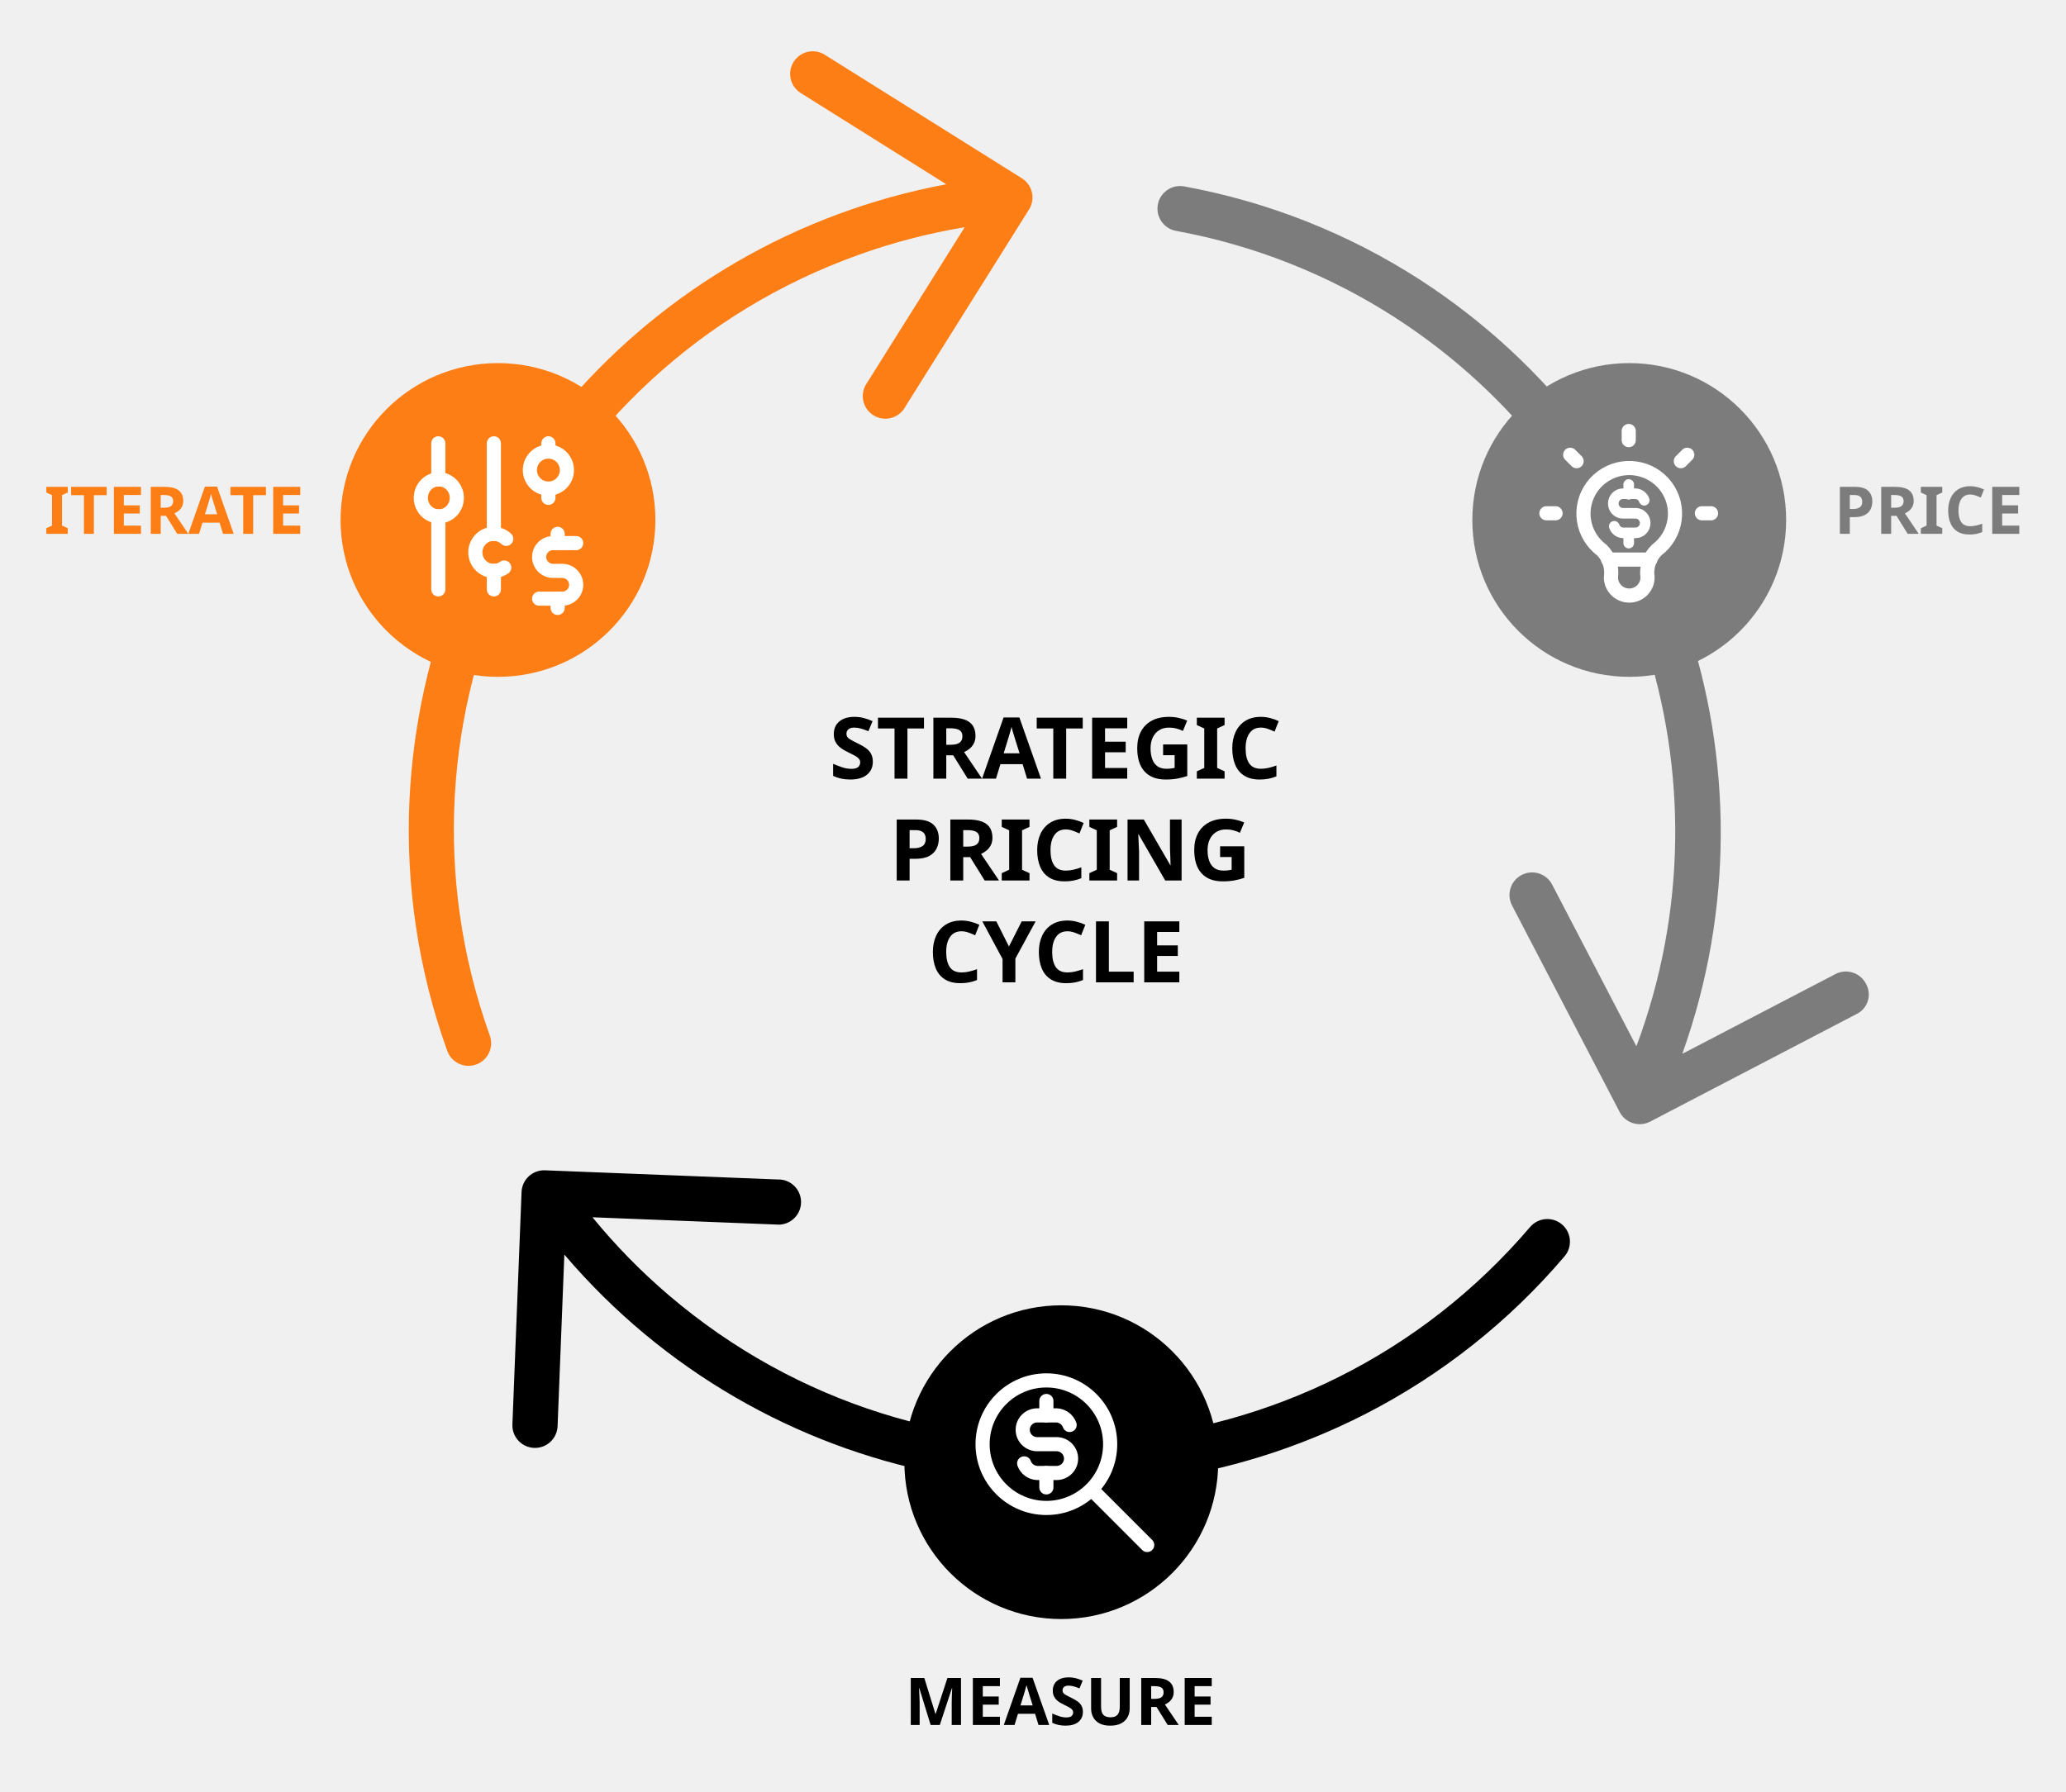
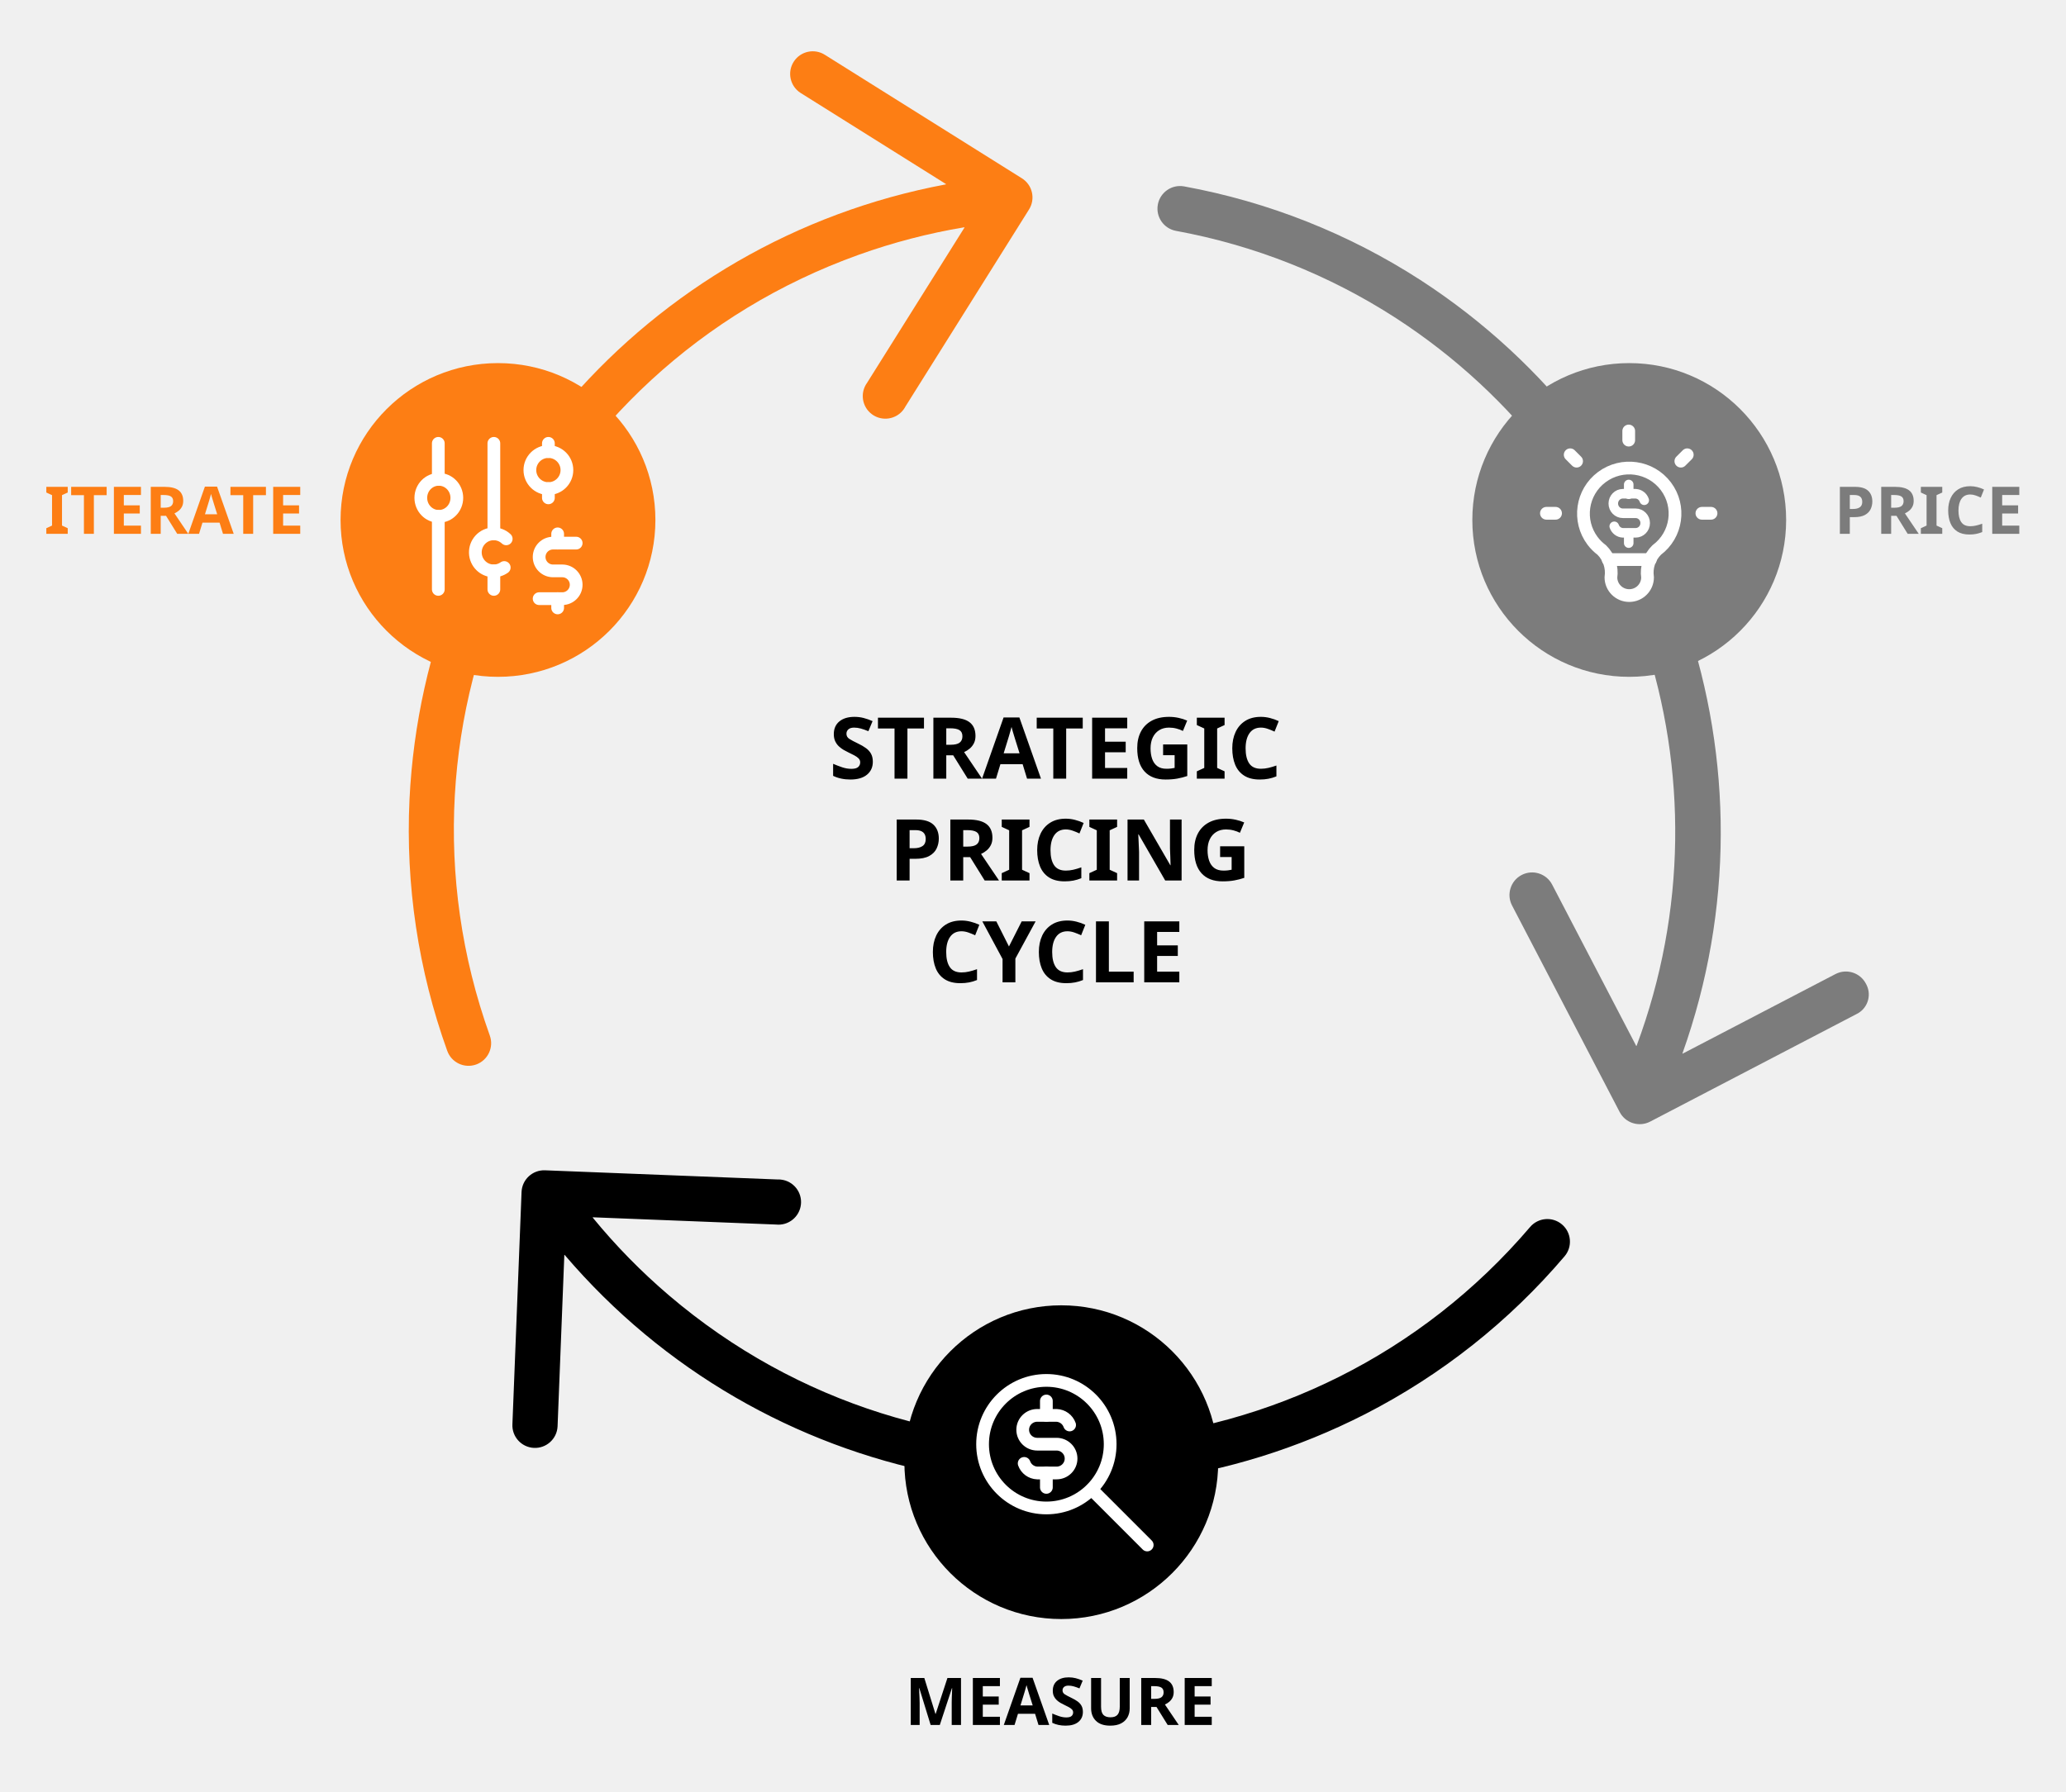
<svg xmlns="http://www.w3.org/2000/svg" xml:space="preserve" width="2008" height="1742" overflow="hidden" viewBox="0 0 2008 1742">
  <style>@media (prefers-color-scheme: dark) { [fill="#000000"] { fill: #f7f8f9; } [fill="#7C7C7C"] { fill: #b0b4ba; } [fill="#FFFFFF"] { fill: #35383d; } [stroke="#FFFFFF"] { stroke: #35383d; } }</style>
  <defs>
    <clipPath id="clip0">
      <rect width="2008" height="1742" x="1168" y="403" />
    </clipPath>
    <clipPath id="clip1">
      <rect width="2008" height="1742" x="1168" y="403" />
    </clipPath>
    <clipPath id="clip2">
      <path d="M2139.76 1479.27 1532.89 1451.73 1579.7 420.543 2186.57 448.087Z" />
    </clipPath>
    <clipPath id="clip3">
      <path d="M2139.76 1479.27 1532.89 1451.73 1579.7 420.543 2186.57 448.087Z" />
    </clipPath>
    <clipPath id="clip4">
      <path d="M3242.7 2293.34 1135.37 2197.7 1231.01 90.351 3338.34 185.995Z" />
    </clipPath>
    <clipPath id="clip5">
      <path d="M2558.76 406.851 3060.73 1382.19 2742.81 1545.82 2240.84 570.476Z" />
    </clipPath>
    <clipPath id="clip6">
      <path d="M2558.76 406.851 3060.73 1382.19 2742.81 1545.82 2240.84 570.476Z" />
    </clipPath>
    <clipPath id="clip7">
      <path d="M2626.42-230.517 3591.76 1645.17 1715.98 2610.57 750.632 734.878Z" />
    </clipPath>
    <clipPath id="clip8">
      <path d="M2468.87 1131.26 2746.87 1671.42 1829.04 2143.79 1551.04 1603.63Z" />
    </clipPath>
    <clipPath id="clip9">
      <path d="M2468.87 1131.26 2746.87 1671.42 1829.04 2143.79 1551.04 1603.63Z" />
    </clipPath>
    <clipPath id="clip10">
      <path d="M2626.4-230.482 3591.74 1645.19 1716.06 2610.52 750.725 734.856Z" />
    </clipPath>
  </defs>
  <g clip-path="url(#clip0)" transform="translate(-1168 -403)">
    <g clip-path="url(#clip1)">
      <g clip-path="url(#clip2)">
        <g clip-path="url(#clip3)">
          <g clip-path="url(#clip4)">
            <path fill="#FD7E14" d="M1725.44 1035.9C1725.59 952.736 1709.37 870.358 1677.71 793.458 1673.09 782.232 1660.24 776.881 1649.01 781.504 1637.79 786.128 1632.44 798.976 1637.06 810.202 1761.51 1113.54 1616.5 1460.33 1313.16 1584.78 1280.48 1598.19 1246.67 1608.66 1212.13 1616.05 1211.84 1616.05 1211.73 1616.05 1211.86 1615.72L1299.5 1460.81C1306.2 1450.69 1303.44 1437.06 1293.32 1430.35 1283.21 1423.65 1269.57 1426.41 1262.87 1436.53 1262.28 1437.41 1261.76 1438.33 1261.31 1439.3L1149.92 1636.25C1143.95 1646.81 1147.67 1660.22 1158.23 1666.19 1158.24 1666.19 1158.24 1666.2 1158.25 1666.2L1354.83 1777.36C1365.32 1783.47 1378.77 1779.92 1384.87 1769.43 1390.98 1758.95 1387.43 1745.49 1376.94 1739.39 1376.78 1739.29 1376.61 1739.2 1376.45 1739.11L1231.82 1657.32C1231.55 1657.17 1231.6 1656.99 1231.82 1656.93 1520.3 1589.18 1724.54 1332.23 1725.44 1035.9Z" transform="matrix(-0.998972 -0.0453397 0.04534 -0.998978 3242.7 2293.34)" />
            <path fill="#FD7E14" d="M1009.37 1623.88C932.637 1613.62 858.672 1588.36 791.7 1549.52 550.195 1409.05 438.787 1119.59 523.794 853.447 523.794 853.183 524.057 853.161 524.189 853.447L614.172 1006.74C620.332 1017.2 633.804 1020.69 644.266 1014.53 654.728 1008.37 658.215 994.896 652.056 984.434L537.527 789.283C531.383 778.817 517.92 775.312 507.454 781.456 507.451 781.456 507.447 781.458 507.445 781.46L312.668 895.725C302.201 901.871 298.699 915.341 304.845 925.807 310.991 936.273 324.461 939.776 334.927 933.63L478.505 849.36C478.769 849.206 478.901 849.36 478.813 849.602 376.155 1186.53 566.067 1542.88 902.996 1645.54 935.86 1655.56 969.481 1662.9 1003.53 1667.49 1004.51 1667.63 1005.5 1667.69 1006.5 1667.69 1018.63 1667.75 1028.52 1657.96 1028.58 1645.83 1028.63 1634.72 1020.39 1625.32 1009.37 1623.92Z" transform="matrix(-0.998972 -0.0453397 0.04534 -0.998978 3242.7 2293.34)" />
            <path fill="#FD7E14" d="M1527.78 637.553C1527.98 637.751 1527.92 637.926 1527.63 637.926L1350.94 638.805C1338.8 638.836 1328.99 648.698 1329.02 660.834 1329.05 672.97 1338.91 682.784 1351.05 682.753L1577.38 681.633C1589.52 681.633 1599.35 671.795 1599.35 659.659L1598.17 433.722C1598.64 422.056 1589.56 412.218 1577.9 411.748 1577.33 411.726 1576.76 411.726 1576.19 411.748 1564.06 411.748 1554.22 421.586 1554.22 433.722 1554.22 433.76 1554.22 433.795 1554.22 433.832L1555.05 601.076C1555.05 601.384 1554.9 601.45 1554.68 601.23 1351.87 384.894 1026.99 336.248 769.704 483.691 697.605 525.152 634.378 580.405 583.629 646.298 576.267 655.947 578.124 669.736 587.773 677.097 597.354 684.403 611.03 682.635 618.435 673.129 665.686 611.804 724.554 560.387 791.678 521.816 1033.84 383.079 1339.88 431.197 1527.78 637.553Z" transform="matrix(-0.998972 -0.0453397 0.04534 -0.998978 3242.7 2293.34)" />
          </g>
        </g>
      </g>
      <path fill="#000000" fill-rule="evenodd" d="M2047 1824.5C2047 1740.28 2115.28 1672 2199.5 1672 2283.72 1672 2352 1740.28 2352 1824.5 2352 1908.72 2283.72 1977 2199.5 1977 2115.28 1977 2047 1908.72 2047 1824.5Z" />
      <g clip-path="url(#clip5)">
        <g clip-path="url(#clip6)">
          <g clip-path="url(#clip7)">
            <path fill="#7C7C7C" d="M1725.46 1035.91C1725.61 952.747 1709.39 870.368 1677.73 793.467 1673.11 782.241 1660.26 776.89 1649.03 781.513 1637.81 786.137 1632.46 798.985 1637.08 810.211 1761.53 1113.55 1616.52 1460.35 1313.18 1584.8 1280.49 1598.21 1246.68 1608.68 1212.14 1616.07 1211.86 1616.07 1211.75 1616.07 1211.88 1615.74L1299.51 1460.82C1306.22 1450.71 1303.45 1437.07 1293.34 1430.37 1283.22 1423.66 1269.58 1426.43 1262.88 1436.54 1262.29 1437.43 1261.77 1438.35 1261.32 1439.31L1149.93 1636.27C1143.96 1646.83 1147.68 1660.24 1158.25 1666.21 1158.25 1666.21 1158.26 1666.22 1158.26 1666.22L1354.84 1777.39C1365.33 1783.49 1378.78 1779.94 1384.89 1769.45 1391 1758.97 1387.45 1745.51 1376.96 1739.41 1376.79 1739.31 1376.63 1739.22 1376.47 1739.13L1231.83 1657.34C1231.57 1657.19 1231.61 1657.01 1231.83 1656.94 1520.32 1589.2 1724.56 1332.24 1725.46 1035.91Z" transform="matrix(0.457612 0.889152 -0.889199 0.457636 2626.42 -230.517)" />
            <path fill="#7C7C7C" d="M1009.39 1623.9C932.647 1613.64 858.682 1588.37 791.709 1549.53 550.202 1409.06 438.792 1119.6 523.8 853.457 523.8 853.193 524.063 853.171 524.195 853.457L614.18 1006.75C620.339 1017.21 633.811 1020.7 644.273 1014.54 654.735 1008.38 658.222 994.907 652.063 984.445L537.533 789.292C531.389 778.826 517.926 775.321 507.459 781.465 507.457 781.465 507.453 781.467 507.451 781.469L312.671 895.735C302.205 901.881 298.702 915.352 304.848 925.818 310.995 936.284 324.465 939.787 334.931 933.641L478.511 849.37C478.774 849.216 478.906 849.37 478.818 849.611 376.159 1186.54 566.074 1542.9 903.006 1645.56 935.871 1655.58 969.492 1662.92 1003.54 1667.51 1004.52 1667.65 1005.52 1667.71 1006.51 1667.71 1018.64 1667.77 1028.53 1657.98 1028.59 1645.85 1028.64 1634.74 1020.4 1625.34 1009.39 1623.94Z" transform="matrix(0.457612 0.889152 -0.889199 0.457636 2626.42 -230.517)" />
            <path fill="#7C7C7C" d="M1527.8 637.56C1528 637.758 1527.93 637.934 1527.65 637.934L1350.95 638.813C1338.82 638.843 1329 648.705 1329.03 660.842 1329.06 672.978 1338.93 682.792 1351.06 682.761L1577.4 681.64C1589.53 681.64 1599.37 671.802 1599.37 659.666L1598.19 433.727C1598.66 422.061 1589.58 412.223 1577.92 411.753 1577.35 411.731 1576.78 411.731 1576.21 411.753 1564.07 411.753 1554.24 421.591 1554.24 433.727 1554.24 433.765 1554.24 433.8 1554.24 433.837L1555.07 601.083C1555.07 601.391 1554.92 601.456 1554.7 601.237 1351.88 384.898 1027 336.252 769.713 483.697 697.613 525.158 634.385 580.412 583.635 646.306 576.274 655.955 578.131 669.744 587.78 677.105 597.36 684.411 611.037 682.642 618.443 673.136 665.694 611.811 724.563 560.393 791.687 521.822 1033.85 383.083 1339.89 431.202 1527.8 637.56Z" transform="matrix(0.457612 0.889152 -0.889199 0.457636 2626.42 -230.517)" />
          </g>
        </g>
      </g>
      <g clip-path="url(#clip8)">
        <g clip-path="url(#clip9)">
          <g clip-path="url(#clip10)">
            <path fill="#000000" d="M1725.44 1035.9C1725.59 952.736 1709.37 870.358 1677.71 793.458 1673.09 782.232 1660.24 776.881 1649.01 781.504 1637.79 786.128 1632.44 798.976 1637.06 810.202 1761.51 1113.54 1616.5 1460.33 1313.16 1584.78 1280.48 1598.19 1246.67 1608.66 1212.13 1616.05 1211.84 1616.05 1211.73 1616.05 1211.86 1615.72L1299.5 1460.81C1306.2 1450.69 1303.44 1437.06 1293.32 1430.35 1283.21 1423.65 1269.57 1426.41 1262.87 1436.53 1262.28 1437.41 1261.76 1438.33 1261.31 1439.29L1149.92 1636.25C1143.95 1646.81 1147.67 1660.22 1158.23 1666.19 1158.24 1666.19 1158.24 1666.2 1158.25 1666.2L1354.83 1777.36C1365.32 1783.47 1378.77 1779.92 1384.87 1769.43 1390.98 1758.95 1387.43 1745.49 1376.94 1739.39 1376.78 1739.29 1376.61 1739.2 1376.45 1739.11L1231.82 1657.32C1231.55 1657.17 1231.6 1656.99 1231.82 1656.93 1520.3 1589.18 1724.54 1332.23 1725.44 1035.9Z" transform="matrix(0.457612 0.889152 -0.889158 0.457615 2626.4 -230.482)" />
            <path fill="#000000" d="M1009.37 1623.88C932.637 1613.62 858.672 1588.36 791.7 1549.52 550.195 1409.05 438.787 1119.59 523.793 853.447 523.793 853.183 524.057 853.161 524.189 853.447L614.172 1006.74C620.332 1017.2 633.804 1020.69 644.266 1014.53 654.728 1008.37 658.215 994.896 652.056 984.434L537.527 789.283C531.383 778.817 517.92 775.312 507.454 781.456 507.451 781.456 507.447 781.458 507.445 781.46L312.668 895.725C302.201 901.871 298.699 915.341 304.845 925.807 310.991 936.273 324.461 939.776 334.927 933.63L478.505 849.36C478.769 849.206 478.901 849.36 478.813 849.602 376.155 1186.53 566.067 1542.88 902.996 1645.54 935.86 1655.56 969.48 1662.9 1003.53 1667.49 1004.51 1667.63 1005.5 1667.69 1006.5 1667.69 1018.63 1667.75 1028.52 1657.96 1028.58 1645.83 1028.63 1634.72 1020.39 1625.32 1009.37 1623.92Z" transform="matrix(0.457612 0.889152 -0.889158 0.457615 2626.4 -230.482)" />
            <path fill="#000000" d="M1527.78 637.553C1527.98 637.75 1527.92 637.926 1527.63 637.926L1350.94 638.805C1338.8 638.836 1328.99 648.698 1329.02 660.834 1329.05 672.97 1338.91 682.784 1351.05 682.753L1577.38 681.633C1589.52 681.633 1599.35 671.795 1599.35 659.659L1598.17 433.722C1598.64 422.056 1589.56 412.218 1577.9 411.748 1577.33 411.726 1576.76 411.726 1576.19 411.748 1564.06 411.748 1554.22 421.586 1554.22 433.722 1554.22 433.76 1554.22 433.795 1554.22 433.832L1555.05 601.076C1555.05 601.384 1554.9 601.45 1554.68 601.23 1351.87 384.894 1026.99 336.248 769.704 483.691 697.605 525.151 634.377 580.405 583.629 646.298 576.267 655.947 578.124 669.736 587.773 677.097 597.354 684.403 611.03 682.635 618.435 673.129 665.686 611.804 724.554 560.387 791.678 521.816 1033.84 383.079 1339.88 431.197 1527.78 637.553Z" transform="matrix(0.457612 0.889152 -0.889158 0.457615 2626.4 -230.482)" />
          </g>
        </g>
      </g>
      <path fill="#7C7C7C" fill-rule="evenodd" d="M2599 908.5C2599 824.276 2667.28 756 2751.5 756 2835.72 756 2904 824.276 2904 908.5 2904 992.724 2835.72 1061 2751.5 1061 2667.28 1061 2599 992.724 2599 908.5Z" />
      <text fill="#7C7C7C" font-family="Poppins,Poppins_MSFontService,sans-serif" font-size="64" font-weight="700" transform="matrix(1 0 0 1 2950.45 922)">PRICE</text>
      <path fill="#FD7E14" fill-rule="evenodd" d="M1499 908.5C1499 824.276 1567.5 756 1652 756 1736.5 756 1805 824.276 1805 908.5 1805 992.724 1736.5 1061 1652 1061 1567.5 1061 1499 992.724 1499 908.5Z" />
      <text fill="#000000" font-family="Poppins,Poppins_MSFontService,sans-serif" font-size="64" font-weight="700" transform="matrix(1 0 0 1 2047.43 2080)">MEASURE</text>
      <text fill="#FD7E14" font-family="Poppins,Poppins_MSFontService,sans-serif" font-size="64" font-weight="700" transform="matrix(1 0 0 1 1210.98 922)">ITERATE</text>
      <text fill="#000000" font-family="Poppins,Poppins_MSFontService,sans-serif" font-size="83" font-weight="700" transform="matrix(1 0 0 1 1973.92 1160)">STRATEGIC</text>
      <text fill="#000000" font-family="Poppins,Poppins_MSFontService,sans-serif" font-size="83" font-weight="700" transform="matrix(1 0 0 1 2032.06 1259)">PRICING</text>
      <text fill="#000000" font-family="Poppins,Poppins_MSFontService,sans-serif" font-size="83" font-weight="700" transform="matrix(1 0 0 1 2069.87 1358)">CYCLE</text>
-       <path fill="none" fill-rule="evenodd" stroke="#FFFFFF" stroke-linecap="round" stroke-linejoin="round" stroke-miterlimit="10" stroke-width="13.75" d="M1577 887C1577 896.942 1584.84 905 1594.5 905 1604.16 905 1612 896.942 1612 887 1612 877.059 1604.16 869 1594.5 869 1584.84 869 1577 877.059 1577 887" />
-       <path fill="none" fill-rule="evenodd" stroke="#FFFFFF" stroke-linecap="round" stroke-linejoin="round" stroke-miterlimit="10" stroke-width="13.75" d="M1594 834 1594 869" />
-       <path fill="none" fill-rule="evenodd" stroke="#FFFFFF" stroke-linecap="round" stroke-linejoin="round" stroke-miterlimit="10" stroke-width="13.75" d="M1594 905 1594 976" />
-       <path fill="none" fill-rule="evenodd" stroke="#FFFFFF" stroke-linecap="round" stroke-linejoin="round" stroke-miterlimit="10" stroke-width="13.75" d="M1660 926.853C1652.81 920.063 1641.53 920.444 1634.81 927.706 1628.08 934.966 1628.46 946.356 1635.65 953.147 1641.81 958.967 1651.17 959.626 1658.08 954.726" />
-       <path fill="none" fill-rule="evenodd" stroke="#FFFFFF" stroke-linecap="round" stroke-linejoin="round" stroke-miterlimit="10" stroke-width="13.75" d="M1648 834 1648 922" />
-       <path fill="none" fill-rule="evenodd" stroke="#FFFFFF" stroke-linecap="round" stroke-linejoin="round" stroke-miterlimit="10" stroke-width="13.75" d="M1648 958 1648 976" />
-       <path fill="none" fill-rule="evenodd" stroke="#FFFFFF" stroke-linecap="round" stroke-linejoin="round" stroke-miterlimit="10" stroke-width="13.75" d="M1683 860C1683 869.941 1691.06 878 1701 878 1710.94 878 1719 869.941 1719 860 1719 850.059 1710.94 842 1701 842 1691.06 842 1683 850.059 1683 860" />
-       <path fill="none" fill-rule="evenodd" stroke="#FFFFFF" stroke-linecap="round" stroke-linejoin="round" stroke-miterlimit="10" stroke-width="13.75" d="M1701 834 1701 842" />
-       <path fill="none" fill-rule="evenodd" stroke="#FFFFFF" stroke-linecap="round" stroke-linejoin="round" stroke-miterlimit="10" stroke-width="13.75" d="M1701 878 1701 887" />
-       <path fill="none" fill-rule="evenodd" stroke="#FFFFFF" stroke-linecap="round" stroke-linejoin="round" stroke-miterlimit="10" stroke-width="13.75" d="M1728 931 1705.5 931C1698.04 931 1692 937.044 1692 944.5 1692 951.955 1698.04 958 1705.5 958L1714.5 958C1721.96 958 1728 964.044 1728 971.5 1728 978.956 1721.96 985 1714.5 985L1692 985" />
-       <path fill="none" fill-rule="evenodd" stroke="#FFFFFF" stroke-linecap="round" stroke-linejoin="round" stroke-miterlimit="10" stroke-width="13.75" d="M1710 985 1710 994M1710 922 1710 931" />
-       <path fill="none" fill-rule="evenodd" stroke="#FFFFFF" stroke-linecap="round" stroke-linejoin="round" stroke-miterlimit="10" stroke-width="13.75" d="M2123 1807C2123 1841.24 2150.76 1869 2185 1869 2219.24 1869 2247 1841.24 2247 1807 2247 1772.76 2219.24 1745 2185 1745 2150.76 1745 2123 1772.76 2123 1807" />
-       <path fill="none" fill-rule="evenodd" stroke="#FFFFFF" stroke-linecap="round" stroke-linejoin="round" stroke-miterlimit="10" stroke-width="13.75" d="M2283 1905 2229 1851" />
-       <path fill="none" fill-rule="evenodd" stroke="#FFFFFF" stroke-linecap="round" stroke-linejoin="round" stroke-miterlimit="10" stroke-width="13.75" d="M2163.41 1825.67C2165.32 1831.06 2170.35 1834.75 2176.1 1835L2194.9 1835C2202.69 1835 2209 1828.73 2209 1821 2209 1813.27 2202.69 1807 2194.9 1807L2176.1 1807C2168.31 1807 2162 1800.73 2162 1793 2162 1785.27 2168.31 1779 2176.1 1779L2194.9 1779C2200.65 1779.25 2205.68 1782.94 2207.59 1788.33" />
-       <path fill="none" fill-rule="evenodd" stroke="#FFFFFF" stroke-linecap="round" stroke-linejoin="round" stroke-miterlimit="10" stroke-width="13.75" d="M2185 1849 2185 1835M2185 1779 2185 1765" />
-       <path fill="none" fill-rule="evenodd" stroke="#FFFFFF" stroke-linecap="round" stroke-linejoin="round" stroke-miterlimit="10" stroke-width="13.75" d="M0 80 8.889 80M80 0 80 8.889M151.111 80 160 80M23.111 23.111 29.333 29.333M136.889 23.111 130.667 29.333" transform="matrix(-1 0 0 1 2831 822)" />
-       <path fill="none" fill-rule="evenodd" stroke="#FFFFFF" stroke-linecap="round" stroke-linejoin="round" stroke-miterlimit="10" stroke-width="13.75" d="M17.802 79.715C-1.859 65.04-5.843 37.282 8.902 17.716 23.647-1.85 51.538-5.815 71.198 8.86 90.858 23.534 94.843 51.292 80.098 70.858 77.568 74.215 74.571 77.197 71.198 79.715 64.152 86.657 60.846 96.524 62.299 106.286 62.299 116.07 54.33 124 44.5 124 34.67 124 26.701 116.07 26.701 106.286 28.154 96.524 24.849 86.657 17.802 79.715" transform="matrix(-1 0 0 1 2796 858)" />
-       <path fill="none" fill-rule="evenodd" stroke="#FFFFFF" stroke-linecap="round" stroke-linejoin="round" stroke-miterlimit="10" stroke-width="13.75" d="M0 0 41 0" transform="matrix(-1 0 0 1 2772 947)" />
-       <path fill="none" fill-rule="evenodd" stroke="#FFFFFF" stroke-linecap="round" stroke-linejoin="round" stroke-miterlimit="10" stroke-width="10.312" d="M2736.93 914.667C2738.19 918.325 2741.51 920.833 2745.3 921L2757.7 921C2762.84 921 2767 916.747 2767 911.5 2767 906.253 2762.84 902 2757.7 902L2745.3 902C2740.16 902 2736 897.747 2736 892.5 2736 887.253 2740.16 883 2745.3 883L2757.7 883C2761.49 883.167 2764.81 885.675 2766.07 889.333" />
-       <path fill="none" fill-rule="evenodd" stroke="#FFFFFF" stroke-linecap="round" stroke-linejoin="round" stroke-miterlimit="10" stroke-width="10.312" d="M2751 931 2751 921.5M2751 883.5 2751 874" />
+       <path fill="none" fill-rule="evenodd" stroke="#FFFFFF" stroke-linecap="round" stroke-linejoin="round" stroke-miterlimit="10" stroke-width="12.375" d="M1577 887C1577 896.942 1584.84 905 1594.5 905 1604.16 905 1612 896.942 1612 887 1612 877.059 1604.16 869 1594.5 869 1584.84 869 1577 877.059 1577 887" />
+       <path fill="none" fill-rule="evenodd" stroke="#FFFFFF" stroke-linecap="round" stroke-linejoin="round" stroke-miterlimit="10" stroke-width="12.375" d="M1594 834 1594 869" />
+       <path fill="none" fill-rule="evenodd" stroke="#FFFFFF" stroke-linecap="round" stroke-linejoin="round" stroke-miterlimit="10" stroke-width="12.375" d="M1594 905 1594 976" />
+       <path fill="none" fill-rule="evenodd" stroke="#FFFFFF" stroke-linecap="round" stroke-linejoin="round" stroke-miterlimit="10" stroke-width="12.375" d="M1660 926.853C1652.81 920.063 1641.53 920.444 1634.81 927.706 1628.08 934.966 1628.46 946.356 1635.65 953.147 1641.81 958.967 1651.17 959.626 1658.08 954.726" />
+       <path fill="none" fill-rule="evenodd" stroke="#FFFFFF" stroke-linecap="round" stroke-linejoin="round" stroke-miterlimit="10" stroke-width="12.375" d="M1648 834 1648 922" />
+       <path fill="none" fill-rule="evenodd" stroke="#FFFFFF" stroke-linecap="round" stroke-linejoin="round" stroke-miterlimit="10" stroke-width="12.375" d="M1648 958 1648 976" />
+       <path fill="none" fill-rule="evenodd" stroke="#FFFFFF" stroke-linecap="round" stroke-linejoin="round" stroke-miterlimit="10" stroke-width="12.375" d="M1683 860C1683 869.941 1691.06 878 1701 878 1710.94 878 1719 869.941 1719 860 1719 850.059 1710.94 842 1701 842 1691.06 842 1683 850.059 1683 860" />
+       <path fill="none" fill-rule="evenodd" stroke="#FFFFFF" stroke-linecap="round" stroke-linejoin="round" stroke-miterlimit="10" stroke-width="12.375" d="M1701 834 1701 842" />
+       <path fill="none" fill-rule="evenodd" stroke="#FFFFFF" stroke-linecap="round" stroke-linejoin="round" stroke-miterlimit="10" stroke-width="12.375" d="M1701 878 1701 887" />
+       <path fill="none" fill-rule="evenodd" stroke="#FFFFFF" stroke-linecap="round" stroke-linejoin="round" stroke-miterlimit="10" stroke-width="12.375" d="M1728 931 1705.5 931C1698.04 931 1692 937.044 1692 944.5 1692 951.955 1698.04 958 1705.5 958L1714.5 958C1721.96 958 1728 964.044 1728 971.5 1728 978.956 1721.96 985 1714.5 985L1692 985" />
+       <path fill="none" fill-rule="evenodd" stroke="#FFFFFF" stroke-linecap="round" stroke-linejoin="round" stroke-miterlimit="10" stroke-width="12.375" d="M1710 985 1710 994M1710 922 1710 931" />
+       <path fill="none" fill-rule="evenodd" stroke="#FFFFFF" stroke-linecap="round" stroke-linejoin="round" stroke-miterlimit="10" stroke-width="12.375" d="M2123 1807C2123 1841.24 2150.76 1869 2185 1869 2219.24 1869 2247 1841.24 2247 1807 2247 1772.76 2219.24 1745 2185 1745 2150.76 1745 2123 1772.76 2123 1807" />
+       <path fill="none" fill-rule="evenodd" stroke="#FFFFFF" stroke-linecap="round" stroke-linejoin="round" stroke-miterlimit="10" stroke-width="12.375" d="M2283 1905 2229 1851" />
+       <path fill="none" fill-rule="evenodd" stroke="#FFFFFF" stroke-linecap="round" stroke-linejoin="round" stroke-miterlimit="10" stroke-width="12.375" d="M2163.41 1825.67C2165.32 1831.06 2170.35 1834.75 2176.1 1835L2194.9 1835C2202.69 1835 2209 1828.73 2209 1821 2209 1813.27 2202.69 1807 2194.9 1807L2176.1 1807C2168.31 1807 2162 1800.73 2162 1793 2162 1785.27 2168.31 1779 2176.1 1779L2194.9 1779C2200.65 1779.25 2205.68 1782.94 2207.59 1788.33" />
+       <path fill="none" fill-rule="evenodd" stroke="#FFFFFF" stroke-linecap="round" stroke-linejoin="round" stroke-miterlimit="10" stroke-width="12.375" d="M2185 1849 2185 1835M2185 1779 2185 1765" />
+       <path fill="none" fill-rule="evenodd" stroke="#FFFFFF" stroke-linecap="round" stroke-linejoin="round" stroke-miterlimit="10" stroke-width="12.375" d="M0 80 8.889 80M80 0 80 8.889M151.111 80 160 80M23.111 23.111 29.333 29.333M136.889 23.111 130.667 29.333" transform="matrix(-1 0 0 1 2831 822)" />
+       <path fill="none" fill-rule="evenodd" stroke="#FFFFFF" stroke-linecap="round" stroke-linejoin="round" stroke-miterlimit="10" stroke-width="12.375" d="M17.802 79.715C-1.859 65.04-5.843 37.282 8.902 17.716 23.647-1.85 51.538-5.815 71.198 8.86 90.858 23.534 94.843 51.292 80.098 70.858 77.568 74.215 74.571 77.197 71.198 79.715 64.152 86.657 60.846 96.524 62.299 106.286 62.299 116.07 54.33 124 44.5 124 34.67 124 26.701 116.07 26.701 106.286 28.154 96.524 24.849 86.657 17.802 79.715" transform="matrix(-1 0 0 1 2796 858)" />
+       <path fill="none" fill-rule="evenodd" stroke="#FFFFFF" stroke-linecap="round" stroke-linejoin="round" stroke-miterlimit="10" stroke-width="12.375" d="M0 0 41 0" transform="matrix(-1 0 0 1 2772 947)" />
+       <path fill="none" fill-rule="evenodd" stroke="#FFFFFF" stroke-linecap="round" stroke-linejoin="round" stroke-miterlimit="10" stroke-width="9.281" d="M2736.93 914.667C2738.19 918.325 2741.51 920.833 2745.3 921L2757.7 921C2762.84 921 2767 916.747 2767 911.5 2767 906.253 2762.84 902 2757.7 902L2745.3 902C2740.16 902 2736 897.747 2736 892.5 2736 887.253 2740.16 883 2745.3 883L2757.7 883C2761.49 883.167 2764.81 885.675 2766.07 889.333" />
+       <path fill="none" fill-rule="evenodd" stroke="#FFFFFF" stroke-linecap="round" stroke-linejoin="round" stroke-miterlimit="10" stroke-width="9.281" d="M2751 931 2751 921.5M2751 883.5 2751 874" />
    </g>
  </g>
</svg>
